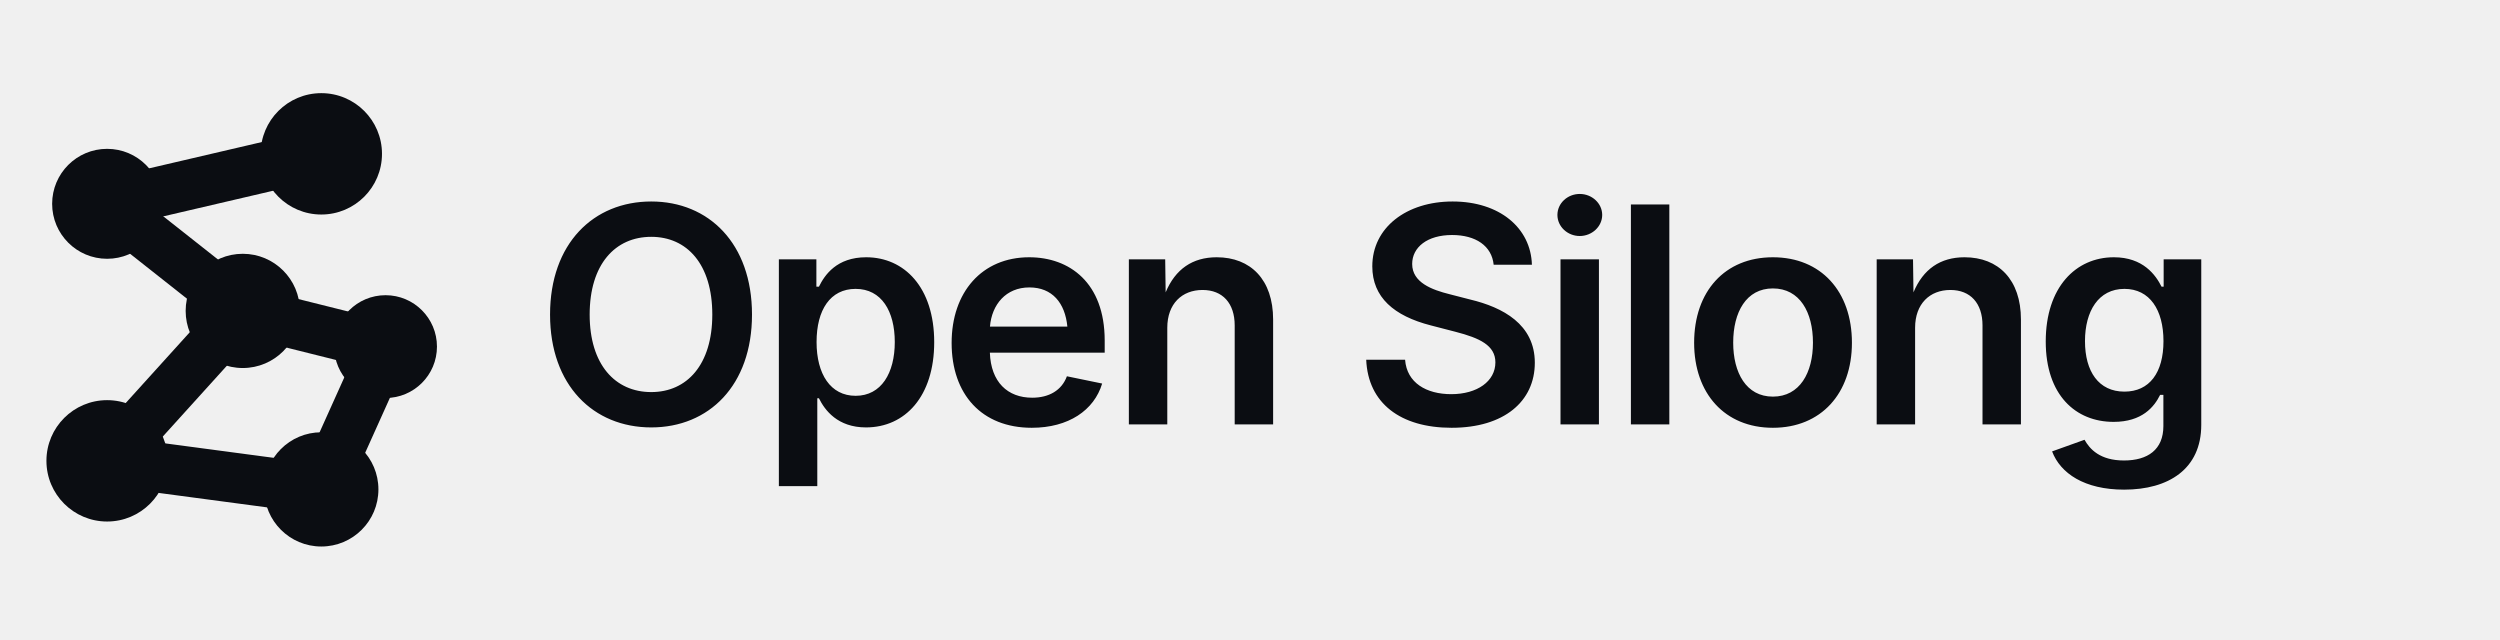
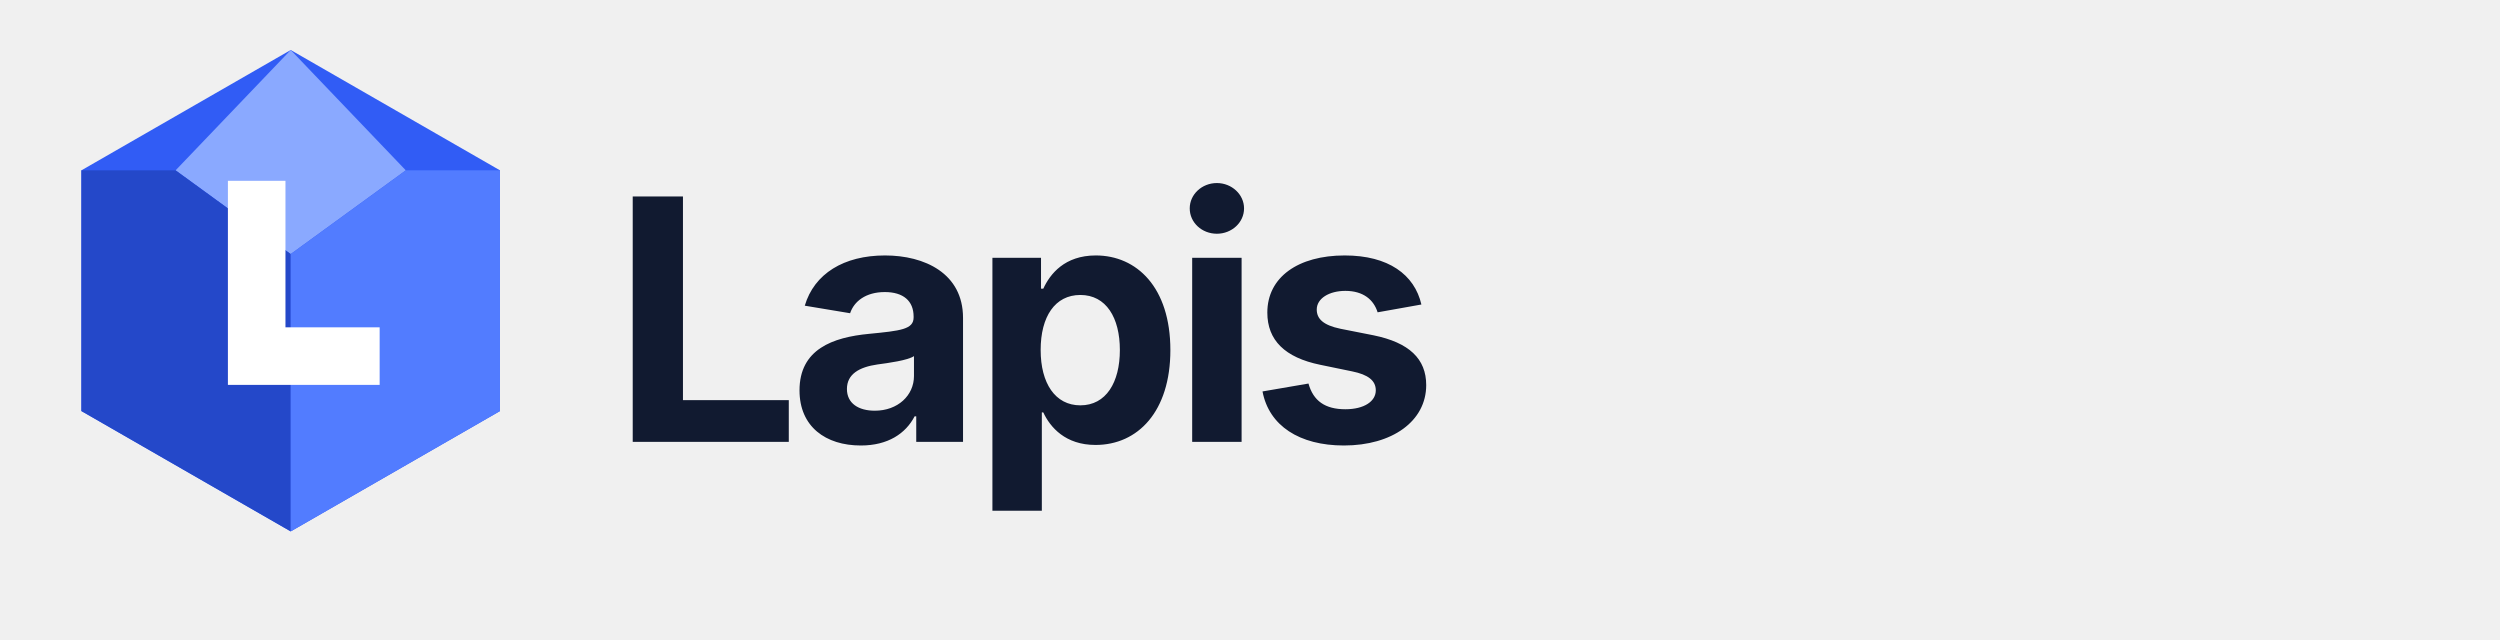
<svg xmlns="http://www.w3.org/2000/svg" viewBox="0 0 430 110">
-   <g transform="translate(-22.1,1.9) scale(1.228)">
-     <line x1="63" y1="20" x2="33" y2="27" stroke="#0b0d12" stroke-width="7" stroke-linecap="round" />
-     <line x1="33" y1="27" x2="52" y2="42" stroke="#0b0d12" stroke-width="7" stroke-linecap="round" />
-     <line x1="52" y1="42" x2="72" y2="47" stroke="#0b0d12" stroke-width="7" stroke-linecap="round" />
-     <line x1="52" y1="42" x2="33" y2="63" stroke="#0b0d12" stroke-width="7" stroke-linecap="round" />
-     <line x1="72" y1="47" x2="63" y2="67" stroke="#0b0d12" stroke-width="7" stroke-linecap="round" />
-     <line x1="33" y1="63" x2="63" y2="67" stroke="#0b0d12" stroke-width="7" stroke-linecap="round" />
-     <circle cx="63" cy="20" r="8.5" fill="#0b0d12" />
-     <circle cx="33" cy="27" r="7.7" fill="#0b0d12" />
-     <circle cx="52" cy="42" r="8" fill="#0b0d12" />
-     <circle cx="72" cy="47" r="7.2" fill="#0b0d12" />
-     <circle cx="33" cy="63" r="8.5" fill="#0b0d12" />
-     <circle cx="63" cy="67" r="8" fill="#0b0d12" />
+   <g transform="translate(5 5) scale(.9)">
+     <path d="M50 4 90 27v46L50 96 10 73V27L50 4Z" fill="#315cf5" />
+     <path d="M50 4 72 27 50 43 28 27Z" fill="#8aa9ff" />
+     <path d="M10 27 28 27 50 43v53L10 73Z" fill="#2448c9" />
+     <path d="M90 27 72 27 50 43v53L90 73Z" fill="#527cff" />
+     <path d="M38 29h11v28h18v11H38z" fill="#fff" />
  </g>
-   <text x="92" y="73" font-family="Inter, system-ui, -apple-system, 'Segoe UI', Roboto, sans-serif" font-size="52" font-weight="600" letter-spacing="-1.5" fill="#0b0d12">Open Silong</text>
+   <text x="105" y="76" font-family="Inter, ui-sans-serif, system-ui, -apple-system, 'Segoe UI', sans-serif" font-size="58" font-weight="650" letter-spacing="-2.2" fill="#111a30">Lapis</text>
</svg>
